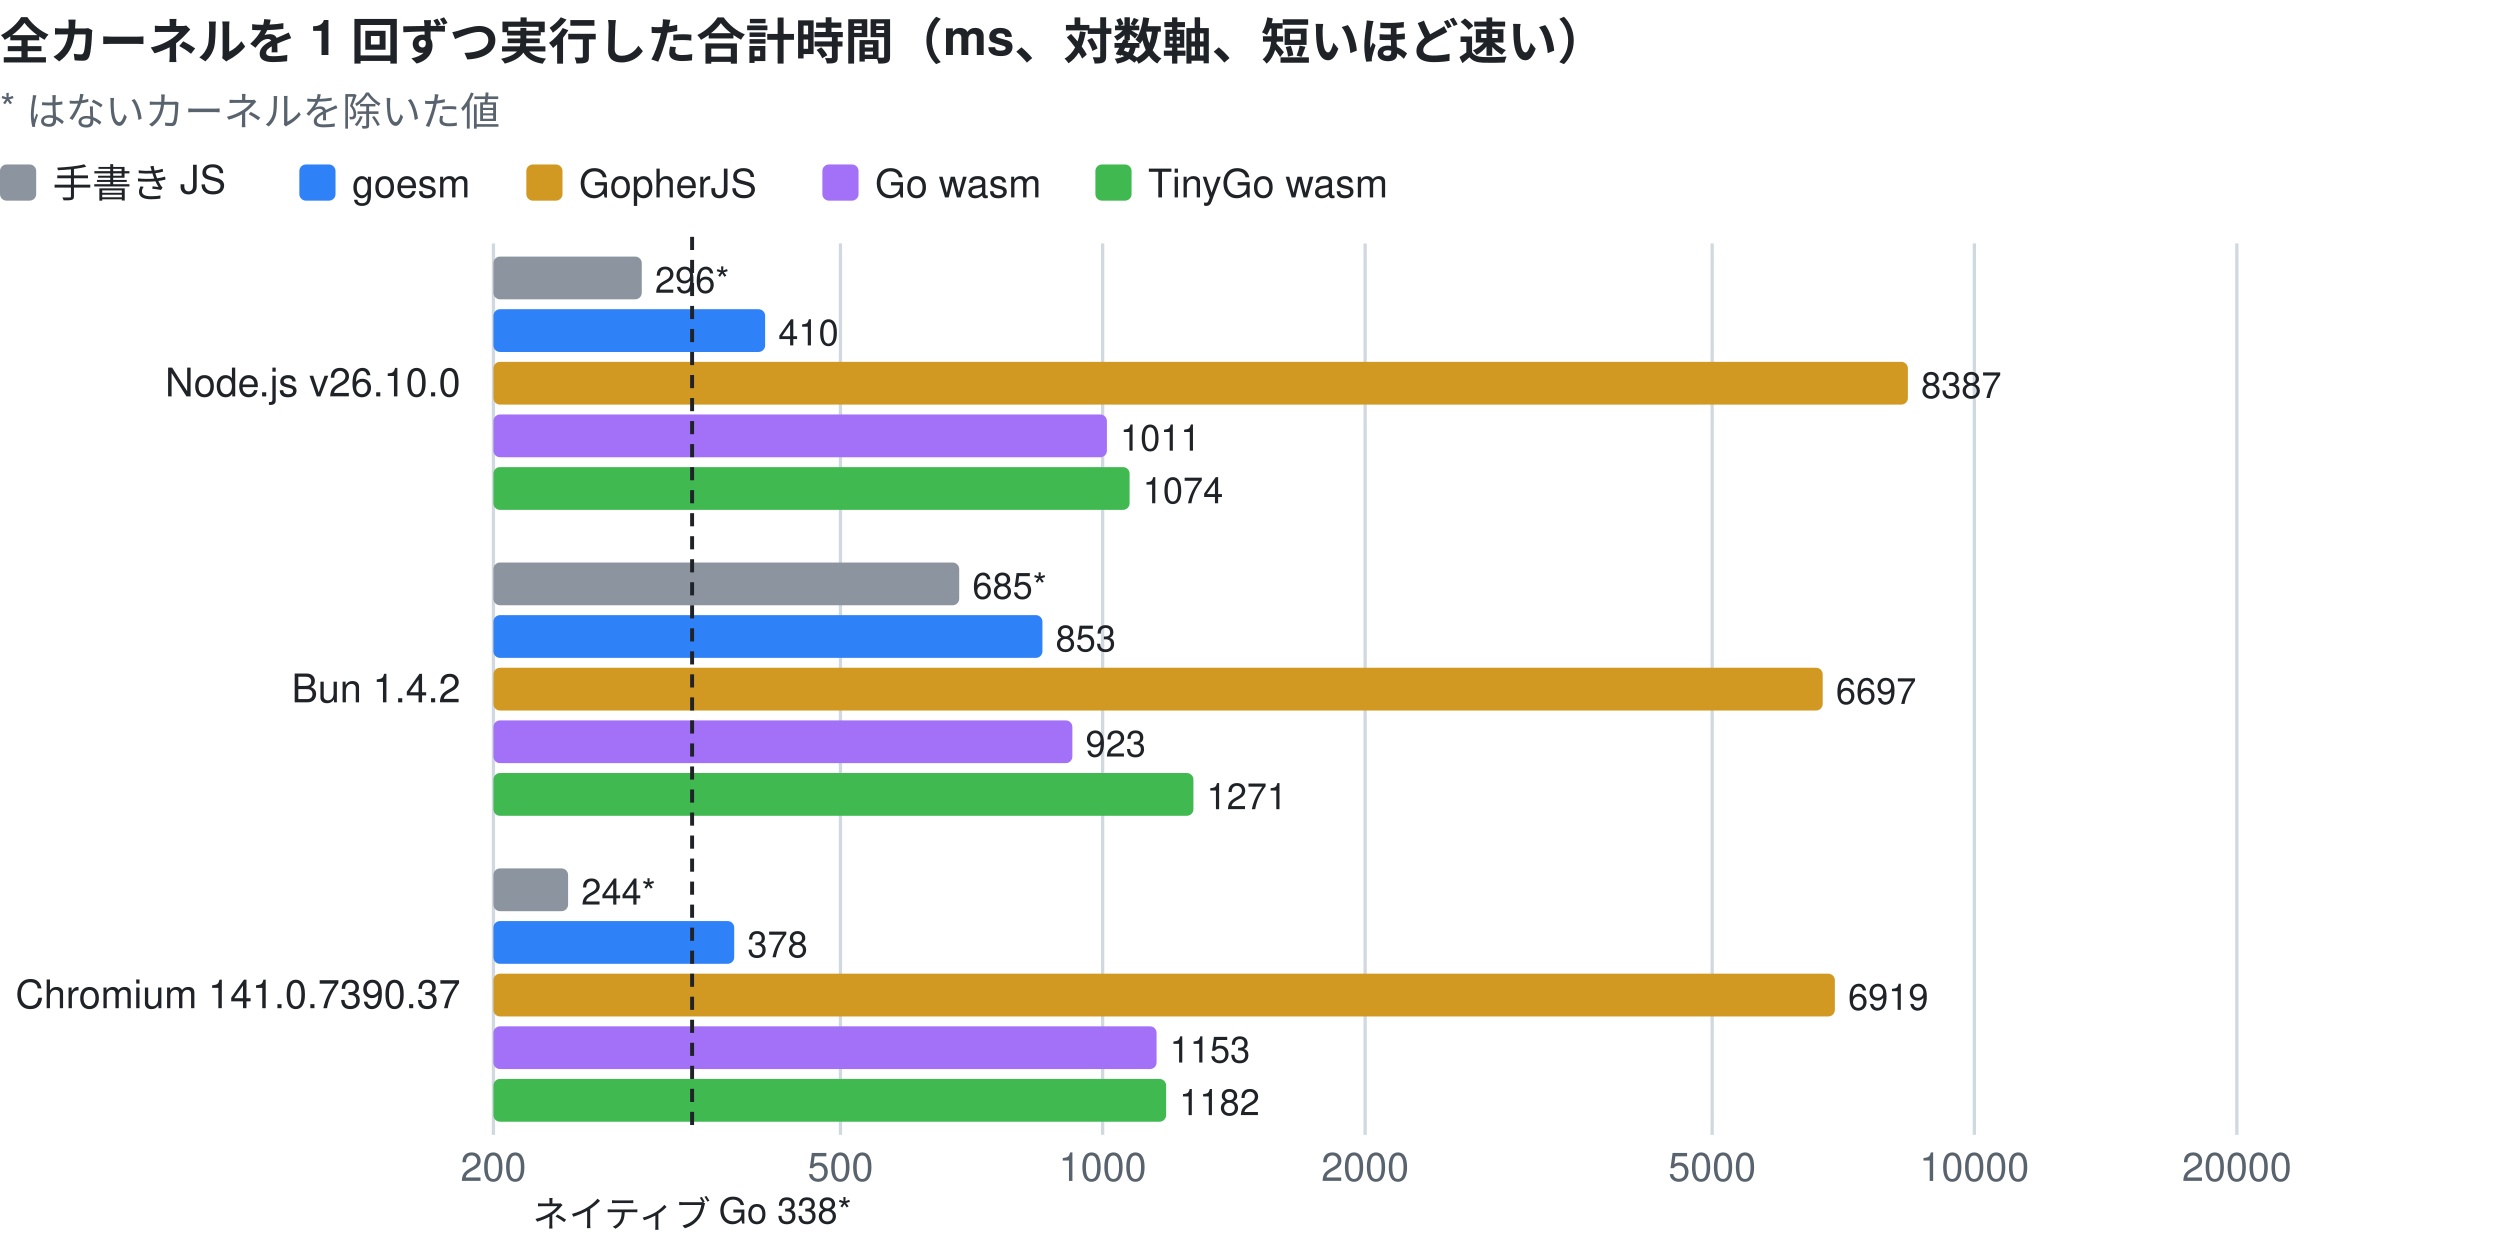
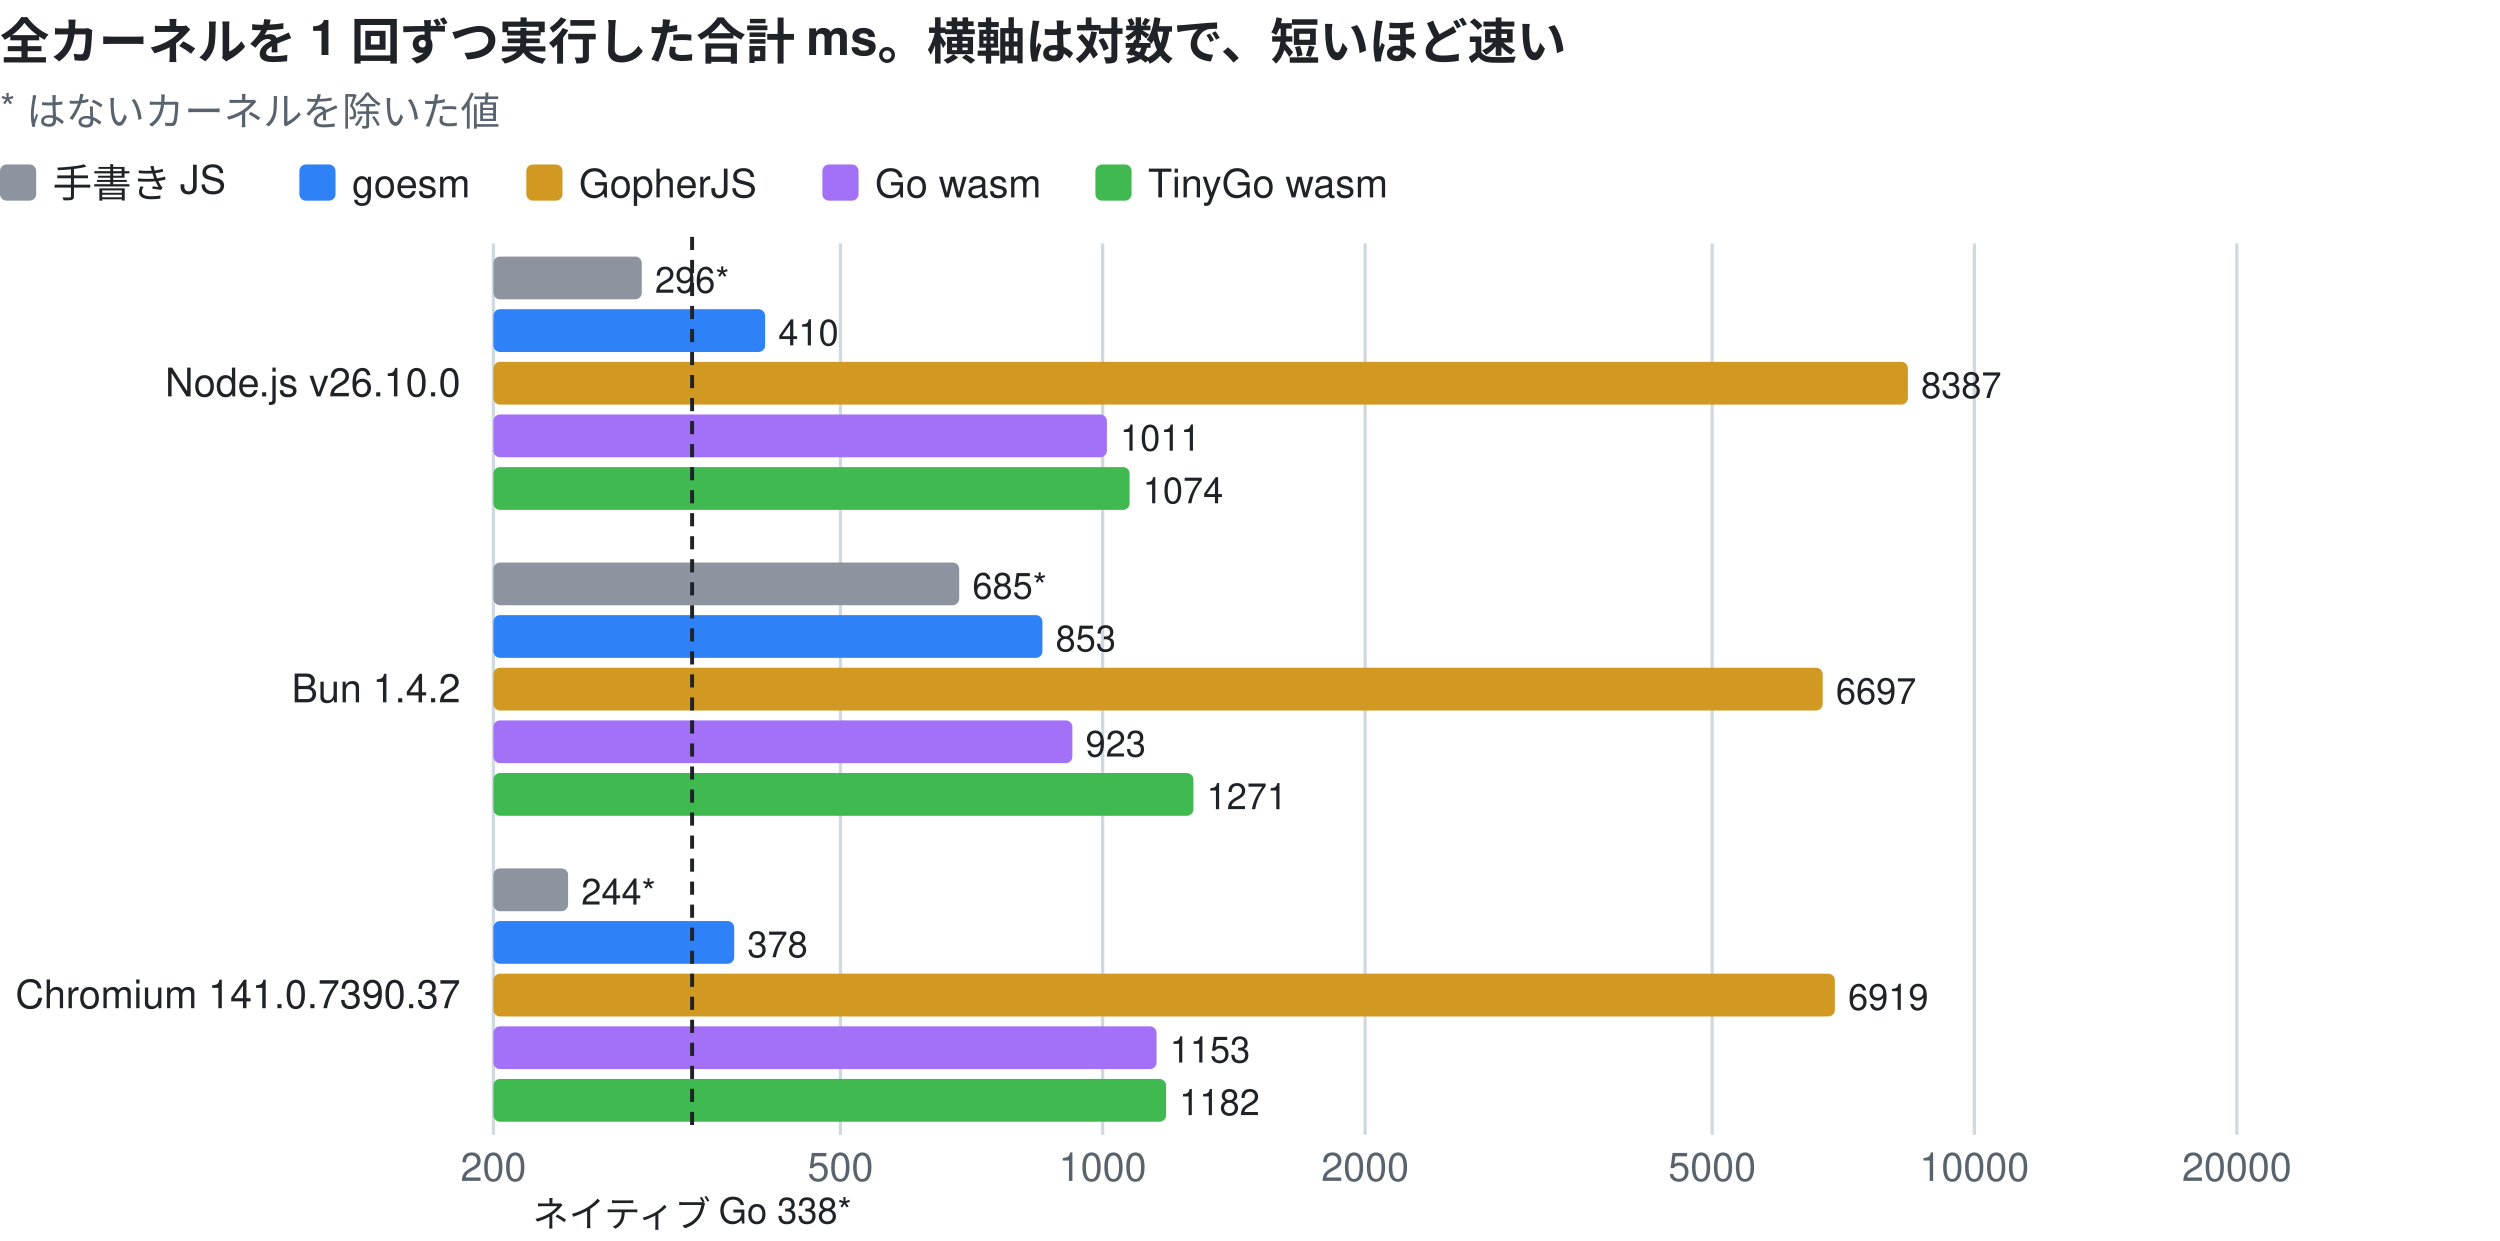
<svg xmlns="http://www.w3.org/2000/svg" width="760" height="377" viewBox="0 0 760 377" font-family="-apple-system, 'Segoe UI', Helvetica, Arial, 'Hiragino Sans', 'Noto Sans CJK JP', 'Yu Gothic', sans-serif" font-size="12">
  <style>.t{fill:#1f2328}.m{fill:#59636e}.g{stroke:#d1d9e0}.r{stroke:#1f2328}@media (prefers-color-scheme:dark){.t{fill:#f0f6fc}.m{fill:#9198a1}.g{stroke:#3d444d}.r{stroke:#f0f6fc}}</style>
-   <text class="t" x="0" y="18" font-size="15" font-weight="600">全カーネルを 1 回ずつ実行した合計時間（ms、対数軸、短いほど速い）</text>
+   <text class="t" x="0" y="18" font-size="15" font-weight="600">全カーネルを 1 回ずつ実行した合計 ms。横軸は対数で、短いほど速い</text>
  <text class="m" x="0" y="37">* はないカーネルを除いた値</text>
  <rect x="0" y="50" width="11" height="11" rx="2" fill="#8c959f" />
  <text class="t" x="16" y="60">手書き JS</text>
  <rect x="91" y="50" width="11" height="11" rx="2" fill="#2f81f7" />
  <text class="t" x="107" y="60">goesm</text>
  <rect x="160" y="50" width="11" height="11" rx="2" fill="#d29922" />
  <text class="t" x="176" y="60">GopherJS</text>
  <rect x="250" y="50" width="11" height="11" rx="2" fill="#a371f7" />
  <text class="t" x="266" y="60">Go wasm</text>
  <rect x="333" y="50" width="11" height="11" rx="2" fill="#3fb950" />
  <text class="t" x="349" y="60">TinyGo wasm</text>
  <line class="g" x1="150.0" y1="74" x2="150.0" y2="345" />
  <text class="m" x="150.0" y="359" text-anchor="middle">200</text>
  <line class="g" x1="255.5" y1="74" x2="255.5" y2="345" />
  <text class="m" x="255.5" y="359" text-anchor="middle">500</text>
  <line class="g" x1="335.2" y1="74" x2="335.2" y2="345" />
  <text class="m" x="335.2" y="359" text-anchor="middle">1000</text>
  <line class="g" x1="415.0" y1="74" x2="415.0" y2="345" />
  <text class="m" x="415.0" y="359" text-anchor="middle">2000</text>
  <line class="g" x1="520.5" y1="74" x2="520.5" y2="345" />
  <text class="m" x="520.5" y="359" text-anchor="middle">5000</text>
  <line class="g" x1="600.2" y1="74" x2="600.2" y2="345" />
  <text class="m" x="600.2" y="359" text-anchor="middle">10000</text>
  <line class="g" x1="680.0" y1="74" x2="680.0" y2="345" />
  <text class="m" x="680.0" y="359" text-anchor="middle">20000</text>
  <text class="t" x="140" y="120.5" text-anchor="end">Node.js v26.10.0</text>
  <rect x="150" y="78" width="45.1" height="13" rx="2" fill="#8c959f" />
  <text class="t" x="199.1" y="89" font-size="11">296*</text>
  <rect x="150" y="94" width="82.6" height="13" rx="2" fill="#2f81f7" />
  <text class="t" x="236.6" y="105" font-size="11">410</text>
  <rect x="150" y="110" width="430.0" height="13" rx="2" fill="#d29922" />
  <text class="t" x="584.0" y="121" font-size="11">8387</text>
  <rect x="150" y="126" width="186.5" height="13" rx="2" fill="#a371f7" />
  <text class="t" x="340.5" y="137" font-size="11">1011</text>
  <rect x="150" y="142" width="193.4" height="13" rx="2" fill="#3fb950" />
  <text class="t" x="347.4" y="153" font-size="11">1074</text>
  <text class="t" x="140" y="213.5" text-anchor="end">Bun 1.4.2</text>
  <rect x="150" y="171" width="141.6" height="13" rx="2" fill="#8c959f" />
  <text class="t" x="295.6" y="182" font-size="11">685*</text>
  <rect x="150" y="187" width="166.9" height="13" rx="2" fill="#2f81f7" />
  <text class="t" x="320.9" y="198" font-size="11">853</text>
  <rect x="150" y="203" width="404.1" height="13" rx="2" fill="#d29922" />
  <text class="t" x="558.1" y="214" font-size="11">6697</text>
  <rect x="150" y="219" width="176.0" height="13" rx="2" fill="#a371f7" />
  <text class="t" x="330.0" y="230" font-size="11">923</text>
  <rect x="150" y="235" width="212.8" height="13" rx="2" fill="#3fb950" />
  <text class="t" x="366.8" y="246" font-size="11">1271</text>
  <text class="t" x="140" y="306.5" text-anchor="end">Chromium 141.0.7390.37</text>
  <rect x="150" y="264" width="22.7" height="13" rx="2" fill="#8c959f" />
  <text class="t" x="176.7" y="275" font-size="11">244*</text>
  <rect x="150" y="280" width="73.2" height="13" rx="2" fill="#2f81f7" />
  <text class="t" x="227.2" y="291" font-size="11">378</text>
  <rect x="150" y="296" width="407.8" height="13" rx="2" fill="#d29922" />
  <text class="t" x="561.8" y="307" font-size="11">6919</text>
  <rect x="150" y="312" width="201.6" height="13" rx="2" fill="#a371f7" />
  <text class="t" x="355.6" y="323" font-size="11">1153</text>
  <rect x="150" y="328" width="204.5" height="13" rx="2" fill="#3fb950" />
  <text class="t" x="358.5" y="339" font-size="11">1182</text>
  <line class="r" x1="210.4" y1="72" x2="210.4" y2="345" stroke-dasharray="4 3" stroke-width="1.2" />
  <text class="t" x="210.4" y="373" text-anchor="middle" font-size="11">ネイティブ Go 338*</text>
</svg>
